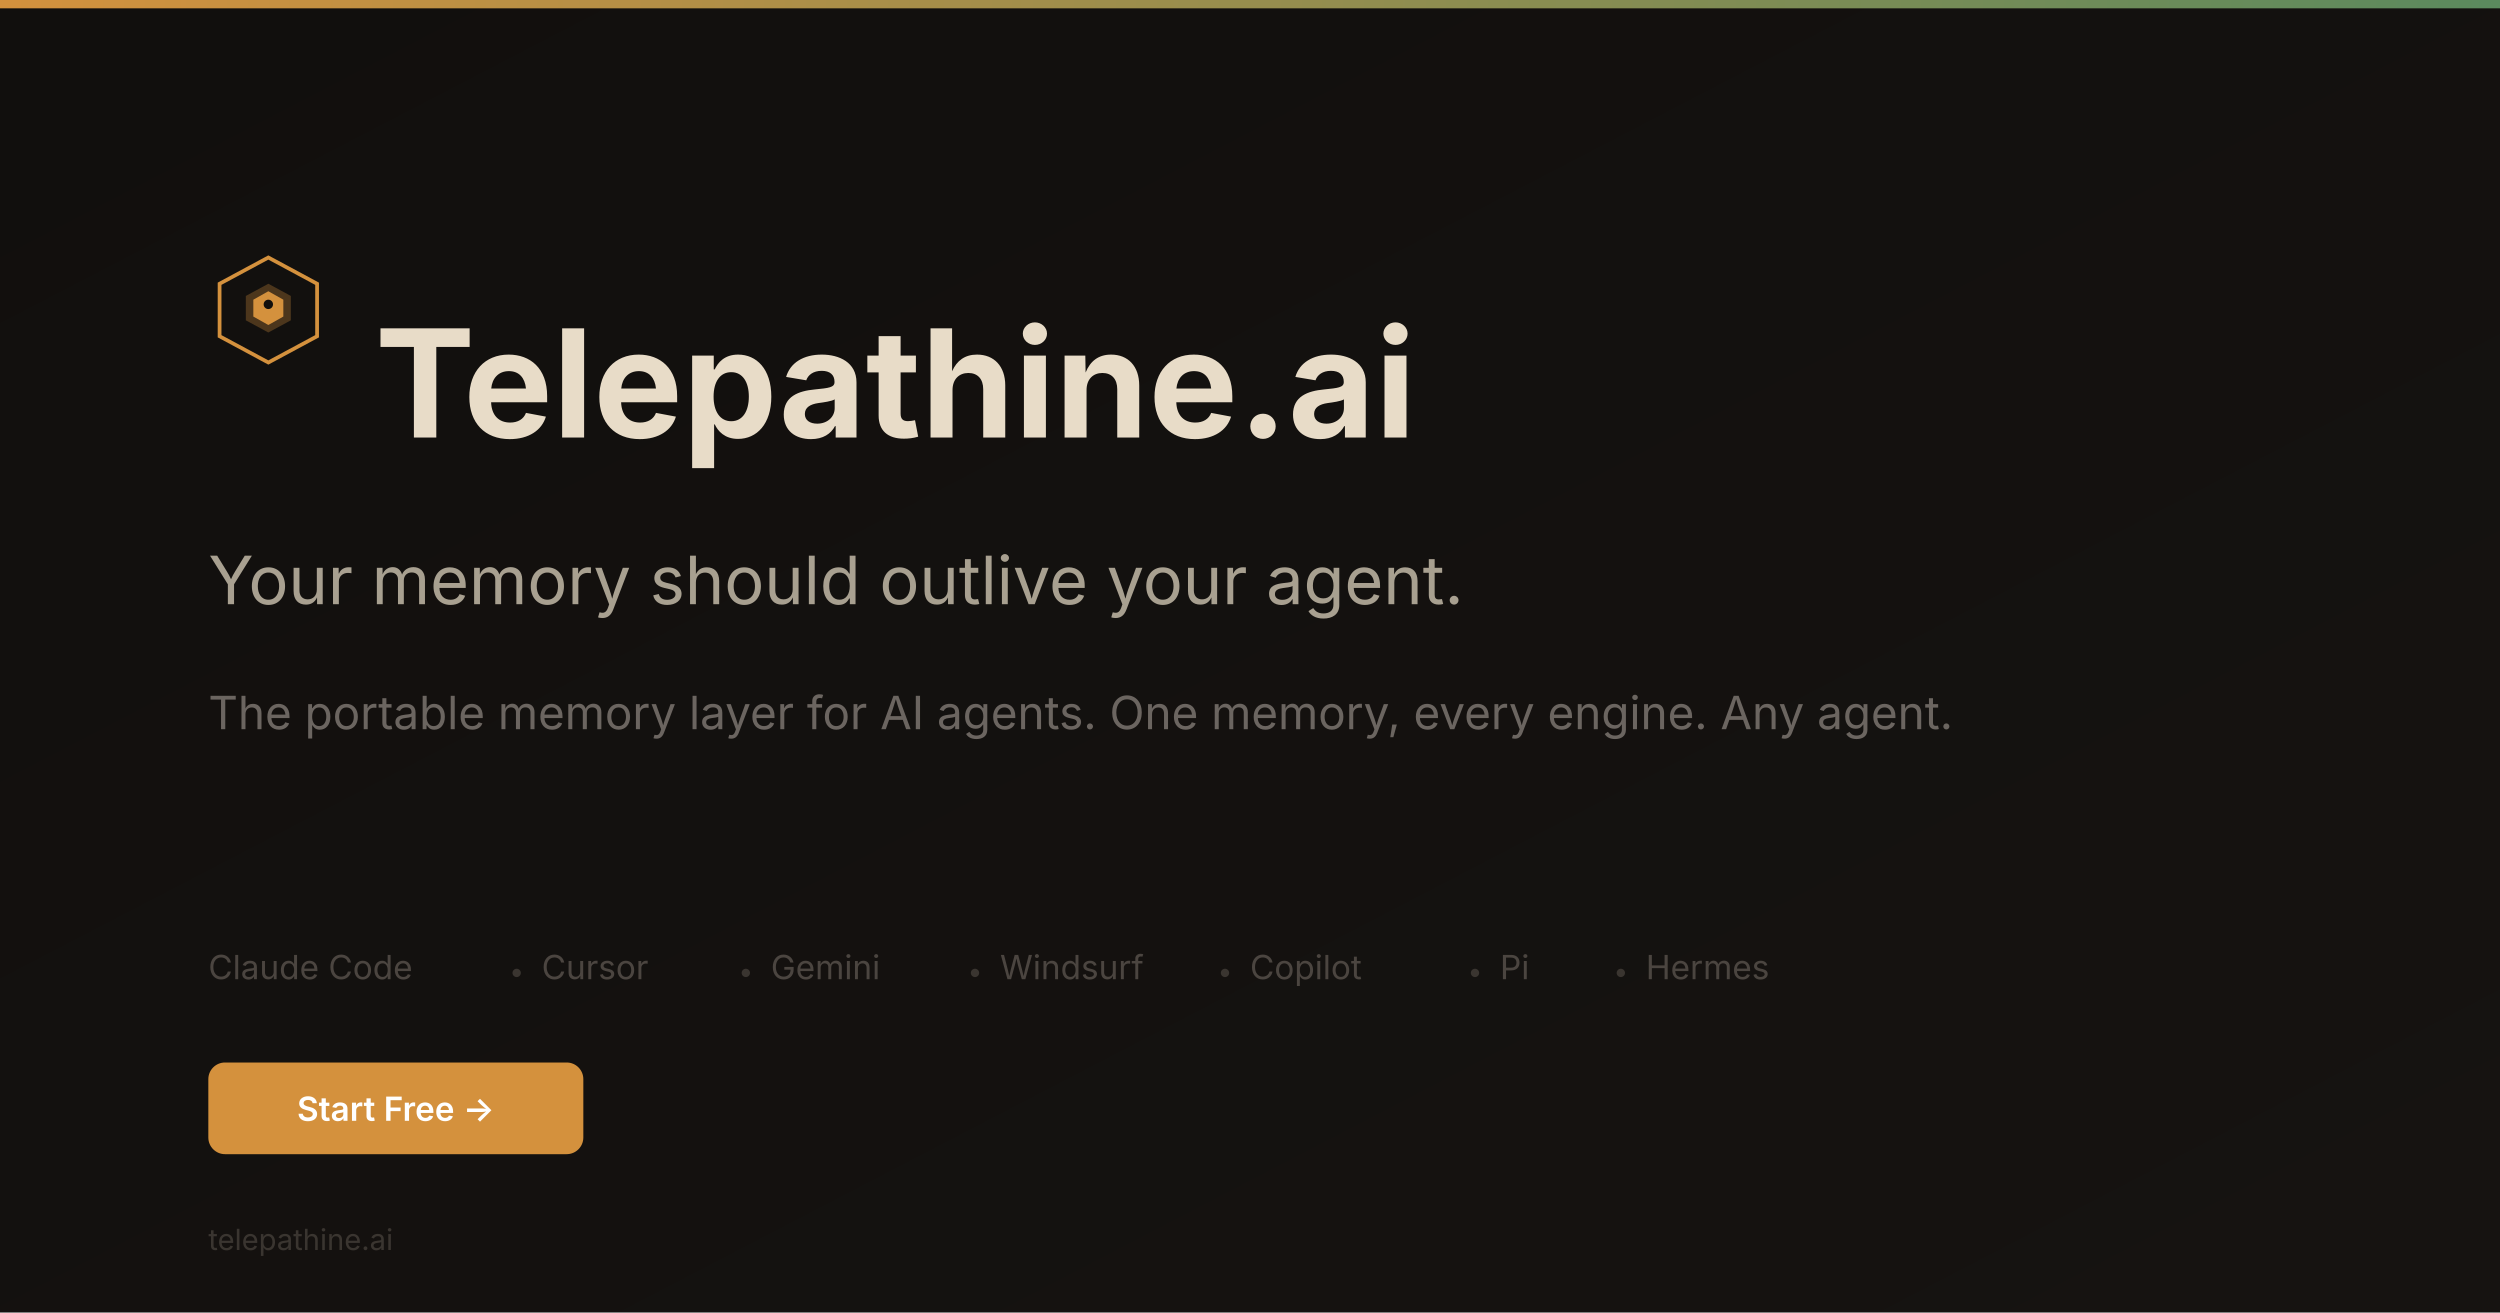
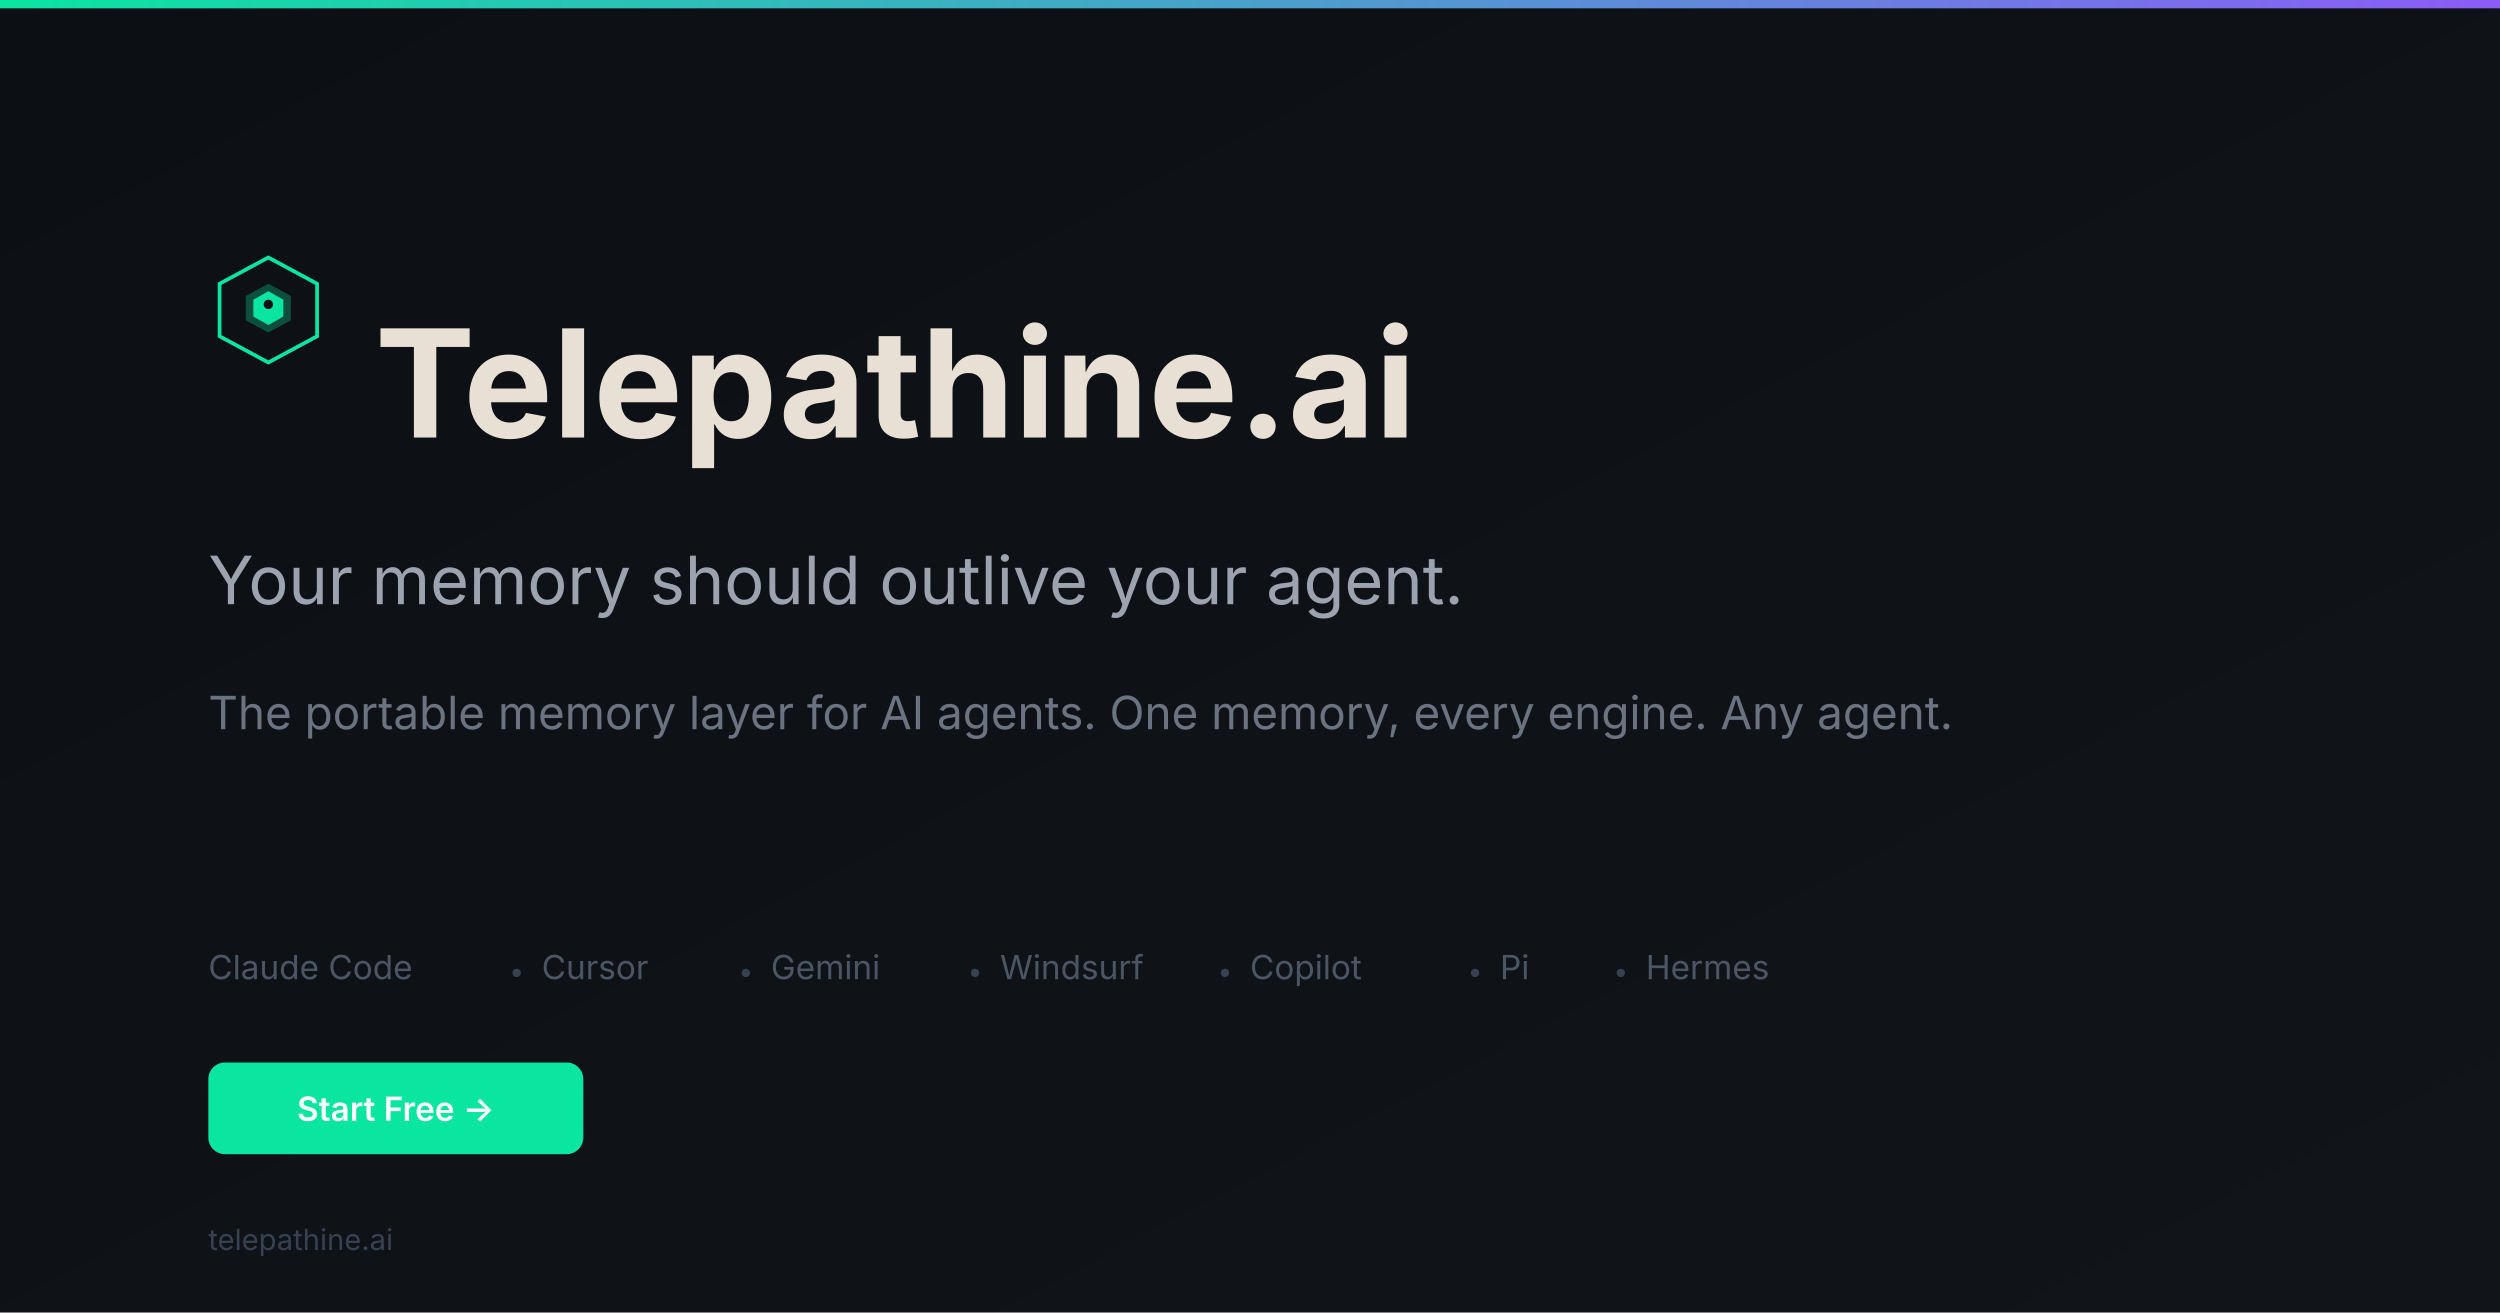
<svg xmlns="http://www.w3.org/2000/svg" viewBox="0 0 1200 630" width="1200" height="630">
  <defs>
    <linearGradient id="bg" x1="0%" y1="0%" x2="100%" y2="100%">
-       <stop offset="0%" style="stop-color:#110F0D" />
-       <stop offset="100%" style="stop-color:#161311" />
+       <stop offset="0%" style="stop-color:#0C0F13" />
+       <stop offset="100%" style="stop-color:#111419" />
    </linearGradient>
    <linearGradient id="accent" x1="0%" y1="0%" x2="100%" y2="0%">
-       <stop offset="0%" style="stop-color:#D4913D" />
-       <stop offset="100%" style="stop-color:#5A8A5E" />
+       <stop offset="0%" style="stop-color:#0AE5A0" />
+       <stop offset="100%" style="stop-color:#8B5CF6" />
    </linearGradient>
  </defs>
  <rect width="1200" height="630" fill="url(#bg)" />
  <rect x="0" y="0" width="1200" height="4" fill="url(#accent)" />
  <g transform="translate(100, 120) scale(0.9)">
-     <path d="M32 4L58 18V46L32 60L6 46V18L32 4Z" stroke="#D4913D" stroke-width="2" fill="none" />
-     <path d="M32 18L44 24.5V37.5L32 44L20 37.5V24.5L32 18Z" fill="#D4913D" opacity="0.3" />
-     <path d="M32 22L40 26.5V35.5L32 40L24 35.5V26.5L32 22Z" fill="#D4913D" />
-     <circle cx="32" cy="29" r="2.5" fill="#110F0D" />
+     <path d="M32 4L58 18V46L32 60L6 46V18L32 4Z" stroke="#0AE5A0" stroke-width="2" fill="none" />
+     <path d="M32 18L44 24.5V37.5L32 44L20 37.5V24.5L32 18Z" fill="#0AE5A0" opacity="0.3" />
+     <path d="M32 22L40 26.5V35.5L32 40L24 35.5V26.5L32 22Z" fill="#0AE5A0" />
+     <circle cx="32" cy="29" r="2.5" fill="#0C0F13" />
  </g>
-   <text x="180" y="210" font-family="system-ui, -apple-system, sans-serif" font-size="72" font-weight="bold" fill="#E8DCC8">Telepathine.ai</text>
-   <text x="100" y="290" font-family="system-ui, -apple-system, sans-serif" font-size="32" fill="#A8A090">Your memory should outlive your agent.</text>
-   <text x="100" y="350" font-family="system-ui, -apple-system, sans-serif" font-size="22" fill="#6B6560">The portable memory layer for AI agents. One memory, every engine. Any agent.</text>
-   <text x="100" y="470" font-family="system-ui, -apple-system, sans-serif" font-size="16" fill="#4B4540">Claude Code</text>
-   <text x="260" y="470" font-family="system-ui, -apple-system, sans-serif" font-size="16" fill="#4B4540">Cursor</text>
-   <text x="370" y="470" font-family="system-ui, -apple-system, sans-serif" font-size="16" fill="#4B4540">Gemini</text>
-   <text x="480" y="470" font-family="system-ui, -apple-system, sans-serif" font-size="16" fill="#4B4540">Windsurf</text>
-   <text x="600" y="470" font-family="system-ui, -apple-system, sans-serif" font-size="16" fill="#4B4540">Copilot</text>
-   <text x="720" y="470" font-family="system-ui, -apple-system, sans-serif" font-size="16" fill="#4B4540">Pi</text>
-   <text x="790" y="470" font-family="system-ui, -apple-system, sans-serif" font-size="16" fill="#4B4540">Hermes</text>
-   <circle cx="248" cy="467" r="2" fill="#3A3530" />
-   <circle cx="358" cy="467" r="2" fill="#3A3530" />
-   <circle cx="468" cy="467" r="2" fill="#3A3530" />
-   <circle cx="588" cy="467" r="2" fill="#3A3530" />
-   <circle cx="708" cy="467" r="2" fill="#3A3530" />
-   <circle cx="778" cy="467" r="2" fill="#3A3530" />
-   <rect x="100" y="510" width="180" height="44" rx="8" fill="#D4913D" />
+   <text x="180" y="210" font-family="system-ui, -apple-system, sans-serif" font-size="72" font-weight="bold" fill="#E8E0D4">Telepathine.ai</text>
+   <text x="100" y="290" font-family="system-ui, -apple-system, sans-serif" font-size="32" fill="#9CA3AF">Your memory should outlive your agent.</text>
+   <text x="100" y="350" font-family="system-ui, -apple-system, sans-serif" font-size="22" fill="#6B7280">The portable memory layer for AI agents. One memory, every engine. Any agent.</text>
+   <text x="100" y="470" font-family="system-ui, -apple-system, sans-serif" font-size="16" fill="#4B5563">Claude Code</text>
+   <text x="260" y="470" font-family="system-ui, -apple-system, sans-serif" font-size="16" fill="#4B5563">Cursor</text>
+   <text x="370" y="470" font-family="system-ui, -apple-system, sans-serif" font-size="16" fill="#4B5563">Gemini</text>
+   <text x="480" y="470" font-family="system-ui, -apple-system, sans-serif" font-size="16" fill="#4B5563">Windsurf</text>
+   <text x="600" y="470" font-family="system-ui, -apple-system, sans-serif" font-size="16" fill="#4B5563">Copilot</text>
+   <text x="720" y="470" font-family="system-ui, -apple-system, sans-serif" font-size="16" fill="#4B5563">Pi</text>
+   <text x="790" y="470" font-family="system-ui, -apple-system, sans-serif" font-size="16" fill="#4B5563">Hermes</text>
+   <circle cx="248" cy="467" r="2" fill="#374151" />
+   <circle cx="358" cy="467" r="2" fill="#374151" />
+   <circle cx="468" cy="467" r="2" fill="#374151" />
+   <circle cx="588" cy="467" r="2" fill="#374151" />
+   <circle cx="708" cy="467" r="2" fill="#374151" />
+   <circle cx="778" cy="467" r="2" fill="#374151" />
+   <rect x="100" y="510" width="180" height="44" rx="8" fill="#0AE5A0" />
  <text x="190" y="538" font-family="system-ui, -apple-system, sans-serif" font-size="16" font-weight="600" fill="white" text-anchor="middle">Start Free →</text>
-   <text x="100" y="600" font-family="system-ui, -apple-system, sans-serif" font-size="14" fill="#3A3530">telepathine.ai</text>
+   <text x="100" y="600" font-family="system-ui, -apple-system, sans-serif" font-size="14" fill="#374151">telepathine.ai</text>
</svg>
